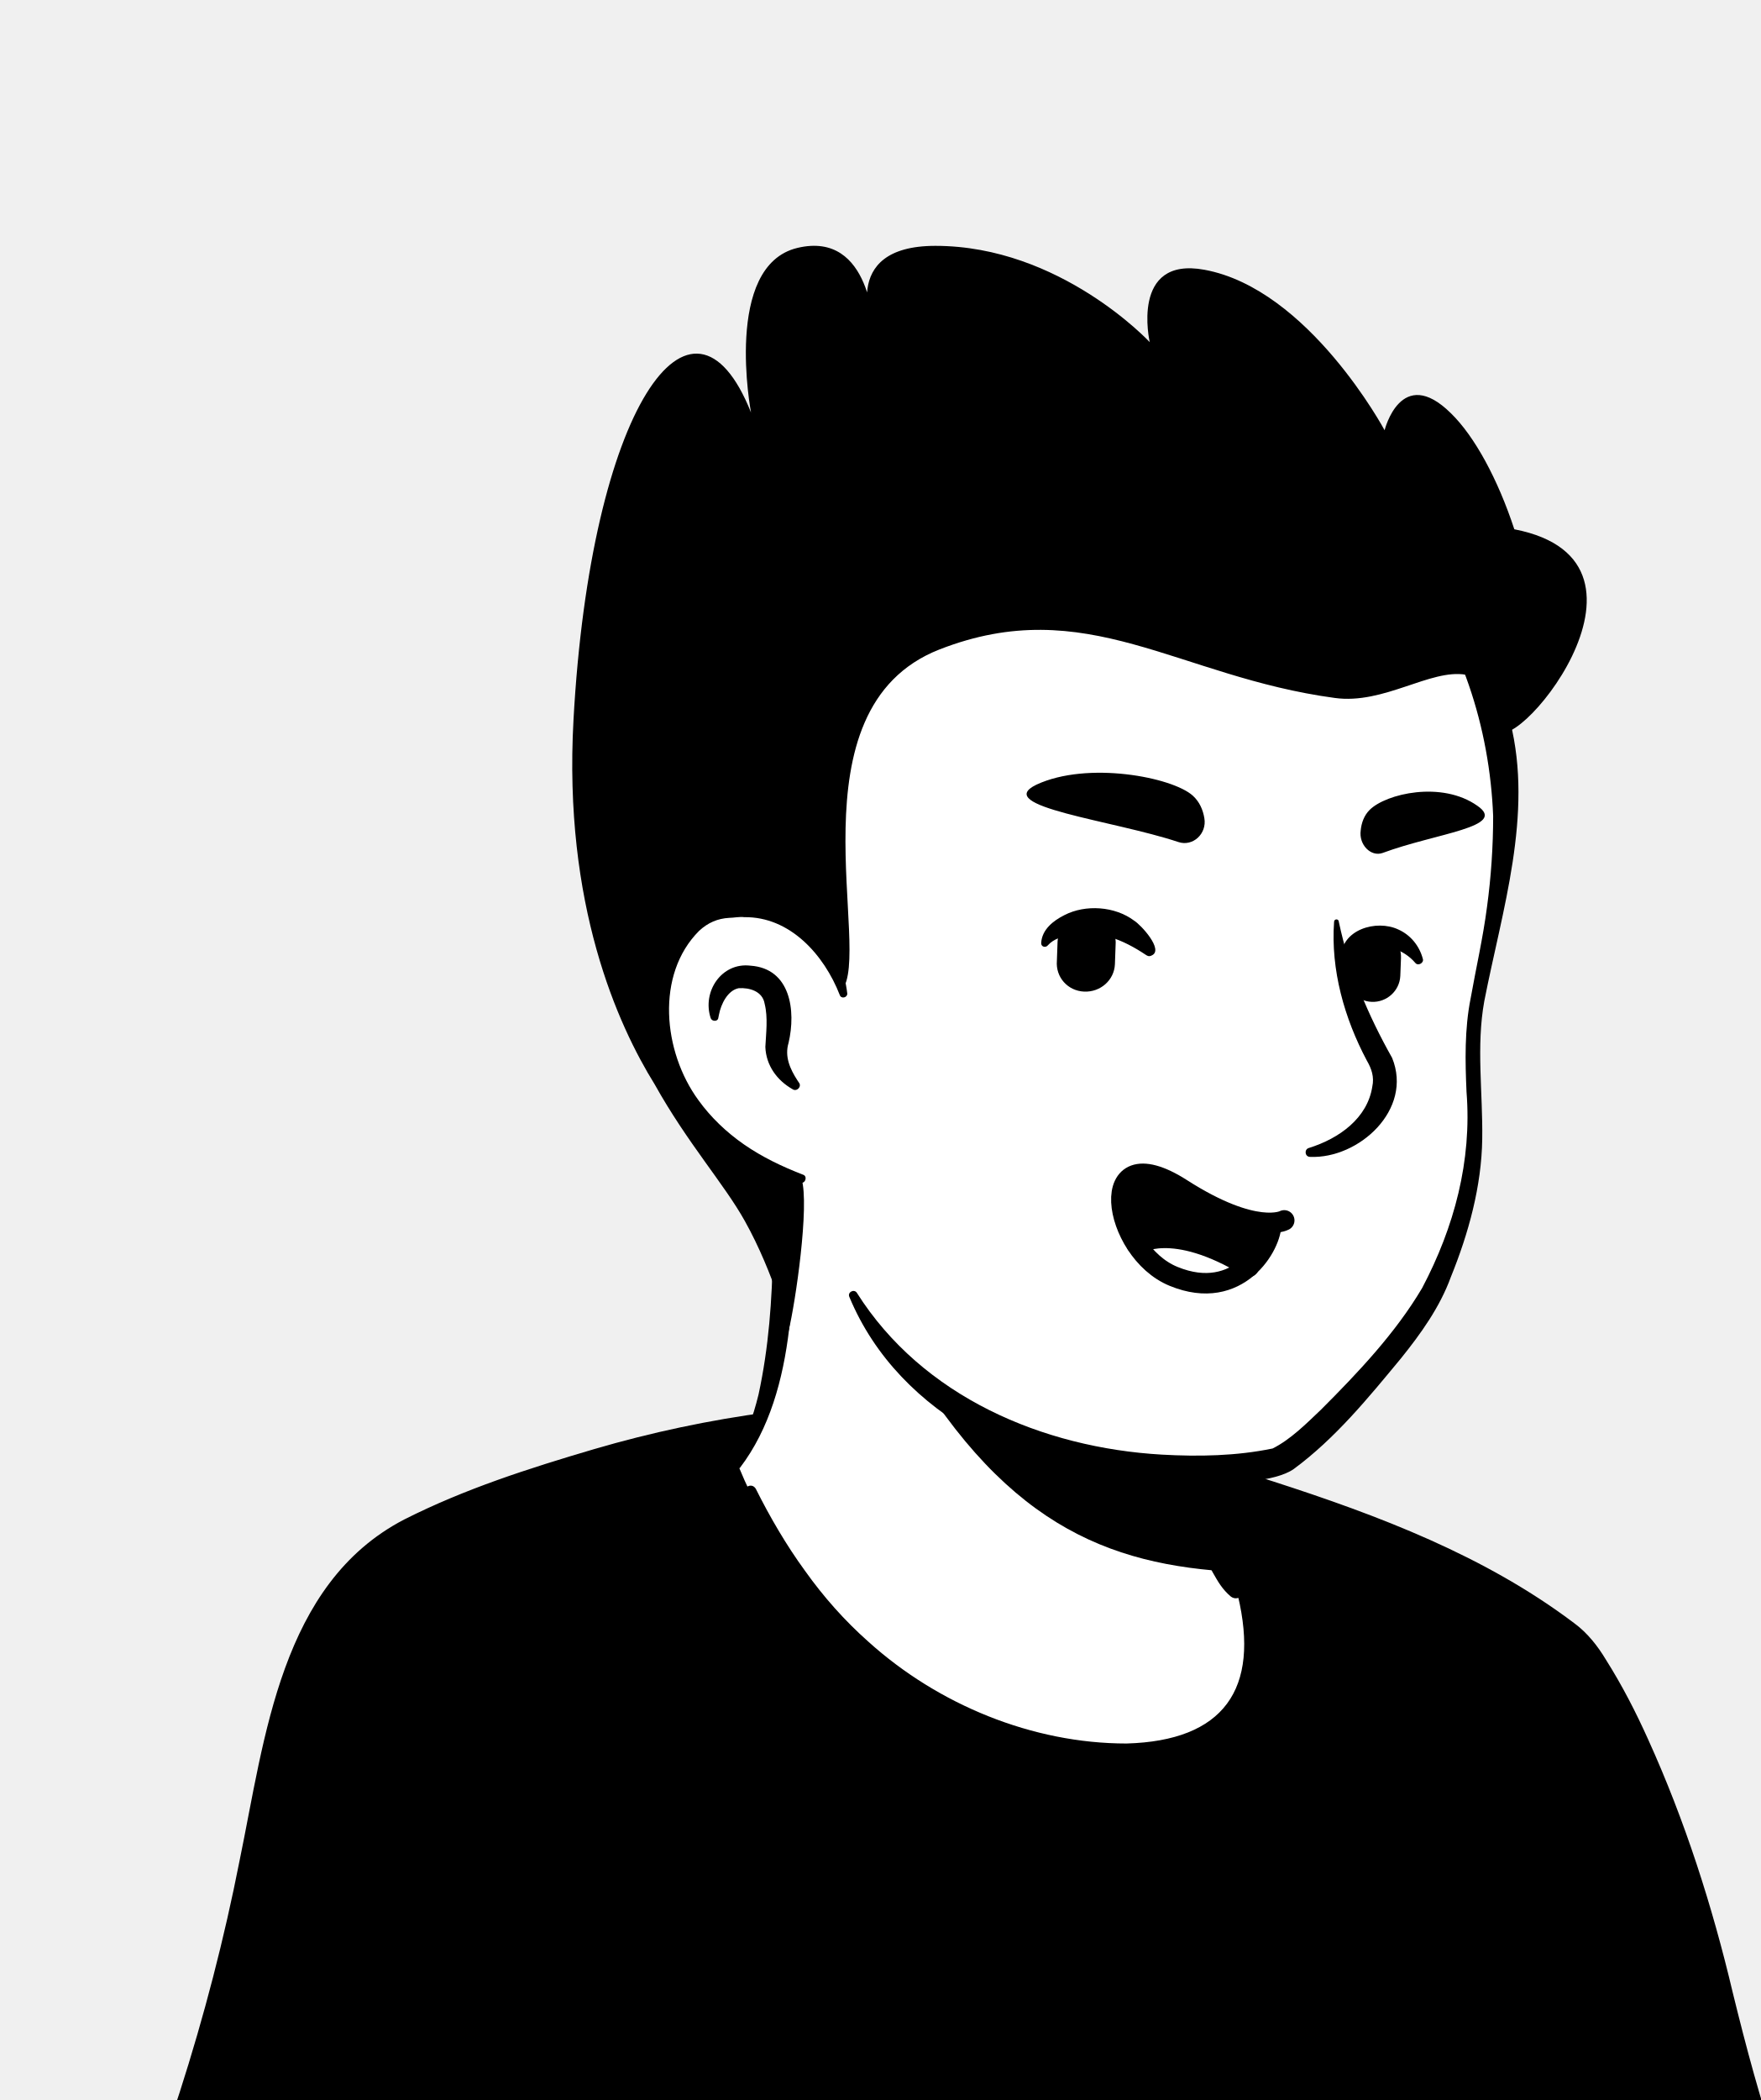
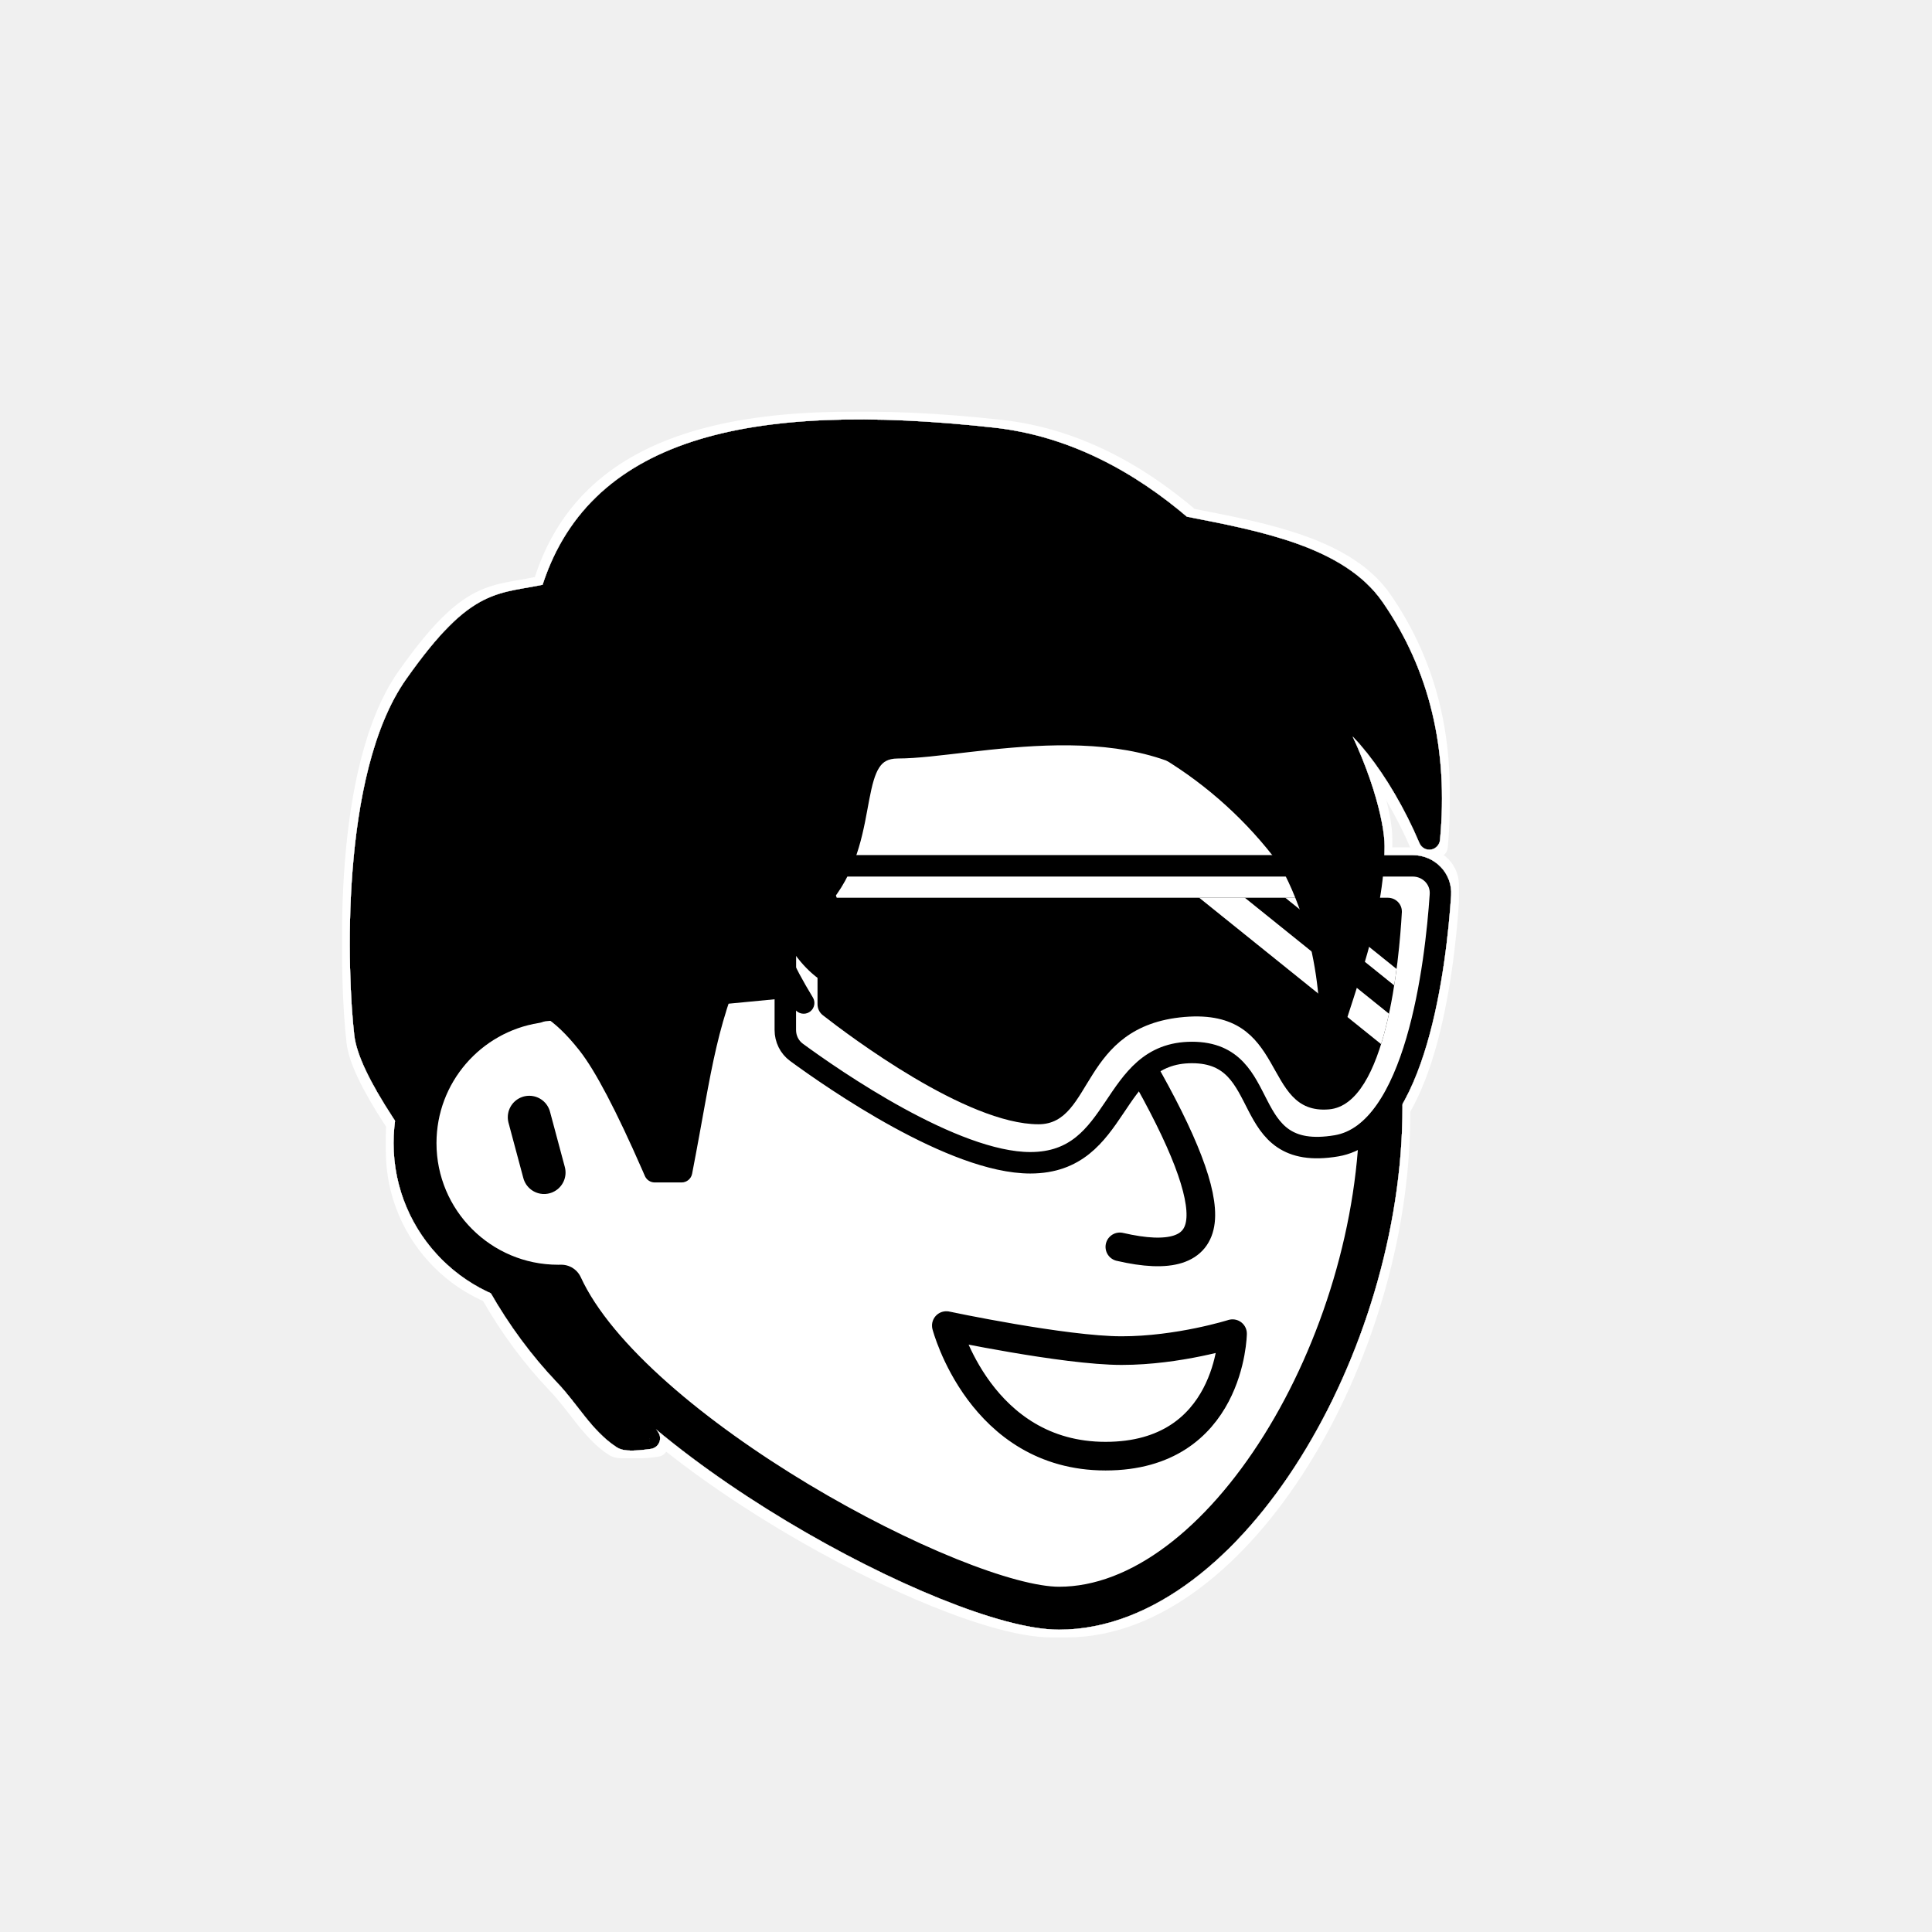
- <svg xmlns="http://www.w3.org/2000/svg">
-   <svg width="306" height="306" fill="none" style="z-index: 2; position: absolute; pointer-events: none;">
-     <path fill="#fff" d="M236.1 278.4c-.7.5-1.5 1-2.2 1.5-.8.5-1.5 1-2.3 1.4-.7.4-1.3.8-2 1.2-.1.1-.2.1-.3.2-2.3 1.4-4.7 2.7-7.1 3.9-.7.4-1.5.8-2.2 1.1 0 0-.1.1-.2.1l-2.4 1.2c-1.6.8-3.3 1.5-4.9 2.2-.8.4-1.7.7-2.5 1-.8.3-1.7.7-2.5 1-.8.3-1.7.7-2.5 1h-.1c-.8.3-1.7.6-2.5.9-1.8.6-3.7 1.2-5.5 1.8-.6.2-1.3.4-1.9.6-1.9.6-3.8 1.1-5.7 1.5-.7.2-1.4.3-2.2.5-1.8.4-3.7.8-5.5 1.2-.4.1-.7.1-1.1.2-.6.1-1.3.2-1.9.3-.9.1-1.7.3-2.6.4-.4.1-.8.1-1.2.2-.5.1-1.1.2-1.7.2-1.6.2-3.3.4-4.9.6-.5.1-1.1.1-1.6.2h-.1c-.7.1-1.4.1-2.1.2-.7.1-1.4.1-2.1.1-.4 0-.9.1-1.3.1-.8 0-1.5.1-2.2.1-1 0-1.9.1-2.9.1h-5c-42.2-.6-80.1-18.5-107.2-46.9 0 0 0-.1-.1-.1-3-2.7-.4-17.1 11.7-26.2 15.2-11.5 51.6-18.7 51.6-18.7s14.1-2.3 66.4 8.6c30.6 6.4 53.9 15.7 66.9 40.9 2.7 5.2 5.4 13.2-4.1 17.4Z" />
-     <path fill="#000" d="M173.6 219c19.2 3.9 39.7 8.1 55.5 20.8 5.3 4.3 8.8 10.6 11.7 16.7 1.4 3 2.8 6.1 3.9 9.4.6 2.2 1.5 4.7 1 7.3-.1.7-.7 1.6-1.2 2.1-2.3 2.3-4.8 3.7-7.3 5.5-14.7 10.2-31.6 17.4-49.1 21.2-39 8.5-81.2 1.9-115.5-18.6-11.4-6.9-21.9-15.3-30.9-25.2-1-1.2-1-3.2-1-4.5.1-3 .9-5.9 1.9-8.6 2.4-6.2 5.5-12.4 10.8-16.7 3.8-2.6 7.9-4.8 12.1-6.6 13.2-5.6 27.1-9.5 41.4-11.1 1.2-.1 1.4 1.6.2 1.8-13.7 2.8-27.3 7-40 12.7-4.6 2.3-9.5 4.3-13.2 7.9-3.5 3.8-6 8.5-8 13.3-1.3 2.9-2.2 7.5-1.8 9.8 6.3 7.5 13.7 14.1 21.7 19.8 43.8 30.6 110.3 32.6 156.9 7.1 4.2-2.3 8.3-4.9 12.2-7.6 1.9-1.3 3.9-2.4 5.4-3.9.1-.1 0 0 0 .1s-.1.2-.1.2c.1-1.2-.3-2.8-.8-4.4-1.8-5.8-4.7-11.9-7.8-17.2-4.9-7.9-13.2-12.9-21.6-16.9-5.8-2.7-11.9-4.8-18.1-6.8-6.2-2-12.5-3.7-18.8-5.2-1.6-.4-1.1-2.7.5-2.4Z" />
-   </svg>
-   <svg width="306" height="344" fill="none" style="z-index: 3; position: absolute; pointer-events: none;">
-     <path fill="#000" d="M269.3 340.4H16.4s14.9-31.4 21.5-67.2c4.6-24.8 8-39.3 20.9-47.3 9.1-5.6 34.7-13.7 52.9-16.3 7.4-1 22.1-2.1 34.8-1.1 9.6 1.2 29.4 6.8 37 8.9 11.4 3.2 36.1 12.7 47 22.7 4.3 4 14.5 24 21.1 53 7.6 33 17.7 47.3 17.7 47.3Z" />
-     <path fill="#000" d="M271.6 341.6c-73.9.7-182.1 2.2-255.1 1.9-2.2.1-3.8-2.4-2.8-4.4 9.6-21.2 16.9-43.8 21.4-66.7 3.7-17.9 6-40.5 24.1-49.9 8.9-4.5 18.3-7.5 27.8-10.3 16.7-4.9 34.4-7.3 51.8-6.8 2.7.1 5.5.2 8.3.4 6 .9 11.9 2.4 17.7 3.9 5.2 1.3 10.5 2.8 15.6 4.3.6.3.8 1.5 1.1 2.1.4.7.9.6 1.6.3.3-.1.6-.3.9-.2.7.1 1.7.5 2.4.7 15.5 5 31.1 10.9 44.2 20.8 1.9 1.4 3.4 3.3 4.6 5.3 2.4 3.8 4.4 7.7 6.2 11.7 5.4 11.9 9.4 24.4 12.4 37.1 3.9 15.9 8.5 31.9 16.8 46.1l.4.6.2.3c.6.5.8 2 .4 2.8Zm-4.6-2.4c-.5.6-.4 1.9 0 2.4l-.1-.2-.2-.4c-4.6-7.2-8-15.2-10.9-23.1-3-8.1-5.3-16.7-7.3-25.1-2.9-12.4-6.7-24.6-11.8-36.2-2.2-4.9-4.4-9.8-7.7-13.9-1.9-1.9-4.1-3.5-6.4-5-11.5-7.4-24.4-12.8-37.4-17-.5-.2-1.7-.5-2.3-.7-.6-.2-.6-1.9-1-2.3-.9-.8-1.9 1.4-2.8 1.2-5.1-1.4-10.4-2.8-15.6-4-6.2-1.4-12.3-3-18.5-3.5-27.4-1.8-55.1 4-80.3 14.9-12.2 5-16.8 16.3-19.7 28.4-2.6 10.2-4.1 21.3-6.5 31.6-4.6 19.1-11 37.5-19.1 55.5l-2.8-4.4c71-.2 178.4.9 250.4 1.8Z" />
-   </svg>
-   <svg width="306" height="306" fill="none" style="z-index: 4; position: absolute; pointer-events: none;">
-     <path fill="#fff" d="M182.999 245.6c-2.1 10.3-15.7 16.5-38.6 7.2-23.8-9.6-34.1-32.5-36.7-39.3 14.1-26.4 4.3-44.7 4.3-44.7 32.5-2.8 60.9 35.2 60.9 35.2l4.4 18.8c.4 1.6 1.2 3 2.4 4 2.1 3.7 4.6 12.2 3.3 18.8Z" />
-     <path fill="#000" d="M107.2 213.8c1.9-2.9 3.1-6.3 3.9-9.6 1.5-6.9 2-13.9 2.1-20.9v-2.6c-.3-2.6-1.2-5.3-2.2-7.7-1.3-3.2 3.4-5.2 4.9-2 .2.4.2 1.1.2 1.5.3 13.6.9 31.1-7.7 42.4-.6.6-1.8-.3-1.2-1.1ZM174 203.8c1.5.9 2 2.1 2.2 3.3.6 2.4.4 5 1 7.5.5 2.4 2 4.7 2.4 7.2.5 2.6 2 8.1 2.6 10.8.2.6-.2 1.3-.9 1.4-.4.1-.7 0-1-.2-1.3-1.1-1.9-2.2-2.7-3.6-1.3-2.4-2.2-4.6-3-7.3-.7-2.4-.4-5-1-7.5-.5-2.4-1.9-4.7-2.4-7.2-.3-1.2-.4-2.5.5-4 .6-.6 1.6-.8 2.3-.4Z" />
-     <path fill="#000" d="M181.2 230.2c-19.1-1-34.7-7-49.9-34.1 12.8 11.3 27.9 15.6 43.8 17.6l2.1 9.2c.4 1.6 2.8 6.3 4 7.3Z" />
-     <path fill="#000" d="M180.4 226.5c3.4 6.4 5.4 14.4 3.3 21.5-1.6 5-6.2 8.7-11.2 10.1-11.6 3.1-25-1.8-35.3-7.3-12.7-7.1-22.1-19-28.1-32-.4-1 1-1.8 1.6-.8 2.1 4.2 4.5 8.3 7.2 12 2.7 3.8 5.8 7.3 9.3 10.4 10.2 9.2 24 14.9 37.8 14.9 14.2-.4 19.6-7.9 16.3-21.7-.5-2.2-1.3-4.5-2.4-6.4-.6-.8.9-1.7 1.5-.7Z" />
-     <path fill="#fff" d="M219.1 106.4c1.8 8.4 2.7 15.2-2.2 37.6-4.8 22.3 6.9 26.9-20.8 62.6-11.3 14.6-38.7 10.5-60.9-4.6-7.5-5.1-10.7-18.2-16.3-27.5-4.4-7.3-6.4.3-12.2-6-7.9-8.6-17.4-25.9-12.7-56.5 7.6-49.6 46.9-55.4 76-49.9 29.3 5.6 44.3 22.2 49.1 44.3Z" />
-     <path fill="#000" d="M111.7 177.4c-2.3-3.9-5.3-7.3-8.1-10.9-2.7-3.7-4.9-7.8-6.7-12C85 125.3 89.6 84.2 118.8 67c12.1-7 26.7-8.7 40.3-7.6 29.1 2.1 55.8 15.5 62.1 46.3 3.4 13.6-1.2 27.6-3.8 40.9-1.2 6.6-.2 13.4-.3 20.2-.1 6.9-2 13.8-4.6 20.2-1.6 4.4-4.4 8.3-7.3 11.9-4.8 5.8-9.6 11.7-15.7 16.2-1.4 1-3.9 1.5-5.6 1.7-4.7.7-9.3.9-14 .6-18.4-.8-38.1-9.7-45.5-27.5-.3-.7.7-1.2 1.1-.6 9.6 15.2 27.2 22.7 44.7 23.7 5.4.3 10.9.2 16.2-.9 2.6-1.3 4.9-3.6 7.1-5.7 5.4-5.4 10.9-11.2 14.8-17.8 4.7-8.9 7.3-18.6 6.5-28.7-.2-4.5-.3-9.2.6-13.7.8-4.5 1.8-8.8 2.4-13.4.6-4.4.9-8.9.9-13.3-.5-12.9-4.7-26.2-12.9-36.2-18.1-22.5-60.9-28.4-85-13-15.2 9.4-22.3 27-24.6 44.1-3.5 20.5-2.5 40.7 13.8 55.6l4.8 5c1.9 2.2-1.5 4.8-3.1 2.4Z" />
-     <path fill="#fff" d="M123.499 145.6s-3.1-15-17.7-13.2c-12.6 1.6-17 31.8 11.6 40.2" />
-     <path fill="#000" d="M116.1 159.5c-2.3-1.3-3.9-3.5-4-6.2.1-2 .4-4.3-.1-6.3-.3-1.9-2.3-2.4-3.8-2.3-1.6.3-2.6 2.3-2.9 3.9 0 .1-.1.4-.1.5-.1.5-.9.5-1.1 0-1.3-3.9 1.6-8.2 5.8-7.7 5.9.4 6.7 6.6 5.6 11.3-.6 2 .2 3.8 1.3 5.5l.2.3c.5.6-.3 1.4-.9 1ZM196.1 135c1.5 7.1 4.3 13.7 7.8 19.9 3.1 7.6-4.9 14.8-12 14.5-.8 0-.9-1.1-.2-1.3 4.5-1.4 8.6-4.4 9.3-9 .3-1.4-.1-2.6-.8-3.8-3.3-6.2-5.3-13.3-4.8-20.3 0-.5.7-.5.7 0Z" />
-     <path fill="#000" d="M123 145.7c-2.3-5.9-7.3-11.5-14-11.4-.6-.1-1.6.1-2.2.1-1.7.1-3.1.7-4.4 1.9-6.4 6.4-5.3 17.7-.1 24.8 1.8 2.5 4.1 4.7 6.7 6.5 2.6 1.8 5.5 3.2 8.6 4.4.7.2.4 1.3-.3 1.2-6.7-1.4-13.1-4.7-17.5-10.2-6.8-8.2-8.2-21.9-.1-29.9 1.8-1.6 4.3-2.8 6.8-2.8.8 0 2-.2 2.8 0 4.2.2 8.2 2.3 10.8 5.6 2.3 2.8 3.6 6.2 4 9.6 0 .6-.9.8-1.1.2Z" />
-   </svg>
-   <svg width="306" height="306" fill="none" style="z-index: 5; position: absolute; pointer-events: none;">
-     <path fill="#000" d="M221.8 77.5c-2.4-7.3-5.8-13.6-9.3-17-7.3-7.2-9.7 2.5-9.7 2.5s-11.1-20.7-26.4-23.5c-10.9-2-8 10.6-8 10.6S155.3 36 137 36c-14.5 0-9 12.5-9 12.5s-.3-14.8-11.2-12.2c-10.9 2.6-6.8 24.1-6.8 24.1-8.7-21.8-23.5-.6-26 45-1.5 27.1 6.5 44.7 11.9 53.4 4.8 8.6 10.2 14.6 13.2 20 4.3 7.7 6.4 16.1 6.4 16.1 1-4.1 3.1-18.4 1.9-22.3l-3.3-1.1c-25-9.6-20.5-37.5-8.3-39.1 12.8-1.6 16.8 9.8 17.5 12.6 4.6-5.5-7.9-41.2 14.3-49.9 21.5-8.4 34.9 4 57.9 7.1 7.2 1 14-4.3 19.2-3.4 1.6.3 2.8 1.5 3.3 3.1.4 1.5.8 3 1.2 4.6 1.3 6.1 27.3-24.2 2.6-29Z" />
-   </svg>
-   <svg width="306" height="306" fill="none" style="z-index: 6; position: absolute; pointer-events: none;">
-     <path fill="#000" d="M158.8 145.2c-2.4-.1-4.2-2.1-4-4.5l.1-2.8c.1-2.4 2.1-4.2 4.5-4 2.4.1 4.2 2.1 4 4.5l-.1 2.8c-.1 2.3-2.1 4.1-4.5 4ZM200.9 146.7c-2.2-.1-3.9-2-3.8-4.2l.1-2.6c.1-2.2 2-3.9 4.2-3.8 2.2.1 3.9 2 3.8 4.2l-.1 2.6c-.1 2.2-2 3.9-4.2 3.8Z" />
-     <path fill="#000" d="M167.8 139.8c-3.3-2.2-6.9-3.7-10.9-2.9-1.3.2-2.6.6-3.4 1.5-.3.4-1 .3-1-.3.1-2 1.8-3.3 3.4-4.1 3.1-1.6 7.4-1.3 10.2.8 1 .6 4.4 4.3 2.6 5.1-.4.2-.6.1-.9-.1ZM196.4 140.3c0-4.2 5.2-5.7 8.4-4.2 1.8.8 3.1 2.4 3.6 4.3.2.6-.7 1.1-1.1.6-1.7-2-4.6-3-6.9-1.8-.7.4-.8.7-1 1.1 0 2-2.9 1.9-3 0ZM172.6 123.3c2.1.7 4.2-1.2 3.8-3.5-.2-1.2-.7-2.4-1.7-3.3-3-2.7-15.4-5.1-22.9-1.6-6.6 3.2 11.2 5.2 20.8 8.4ZM202.501 124.9c-1.7.6-3.5-1.2-3.2-3.3.1-1.1.5-2.2 1.3-3 2.4-2.4 10.6-4.3 15.8-.6 4.5 3.1-6.1 4-13.9 6.9Z" />
-   </svg>
-   <svg width="306" height="306" fill="none" style="z-index: 7; position: absolute; pointer-events: none;">
-     <path fill="#000" d="M186.2 179c.1 1.6-1.1 4.4-3.3 6.4-11.3-6.9-16.4-3.3-16.4-3.3-4-6.1-3.1-14.4 6.6-8.1 6.7 4.4 10.9 5.1 13.1 5Z" />
-     <path fill="#fff" d="M182.799 185.5c-2.4 2.1-6 3.4-10.9 1.4-2.3-.9-4.1-2.7-5.5-4.7.1 0 5.1-3.6 16.4 3.3Z" />
-     <path stroke="#000" stroke-linecap="round" stroke-linejoin="round" stroke-miterlimit="10" stroke-width="3" d="M188.1 178.7s-4.2 2.3-15-4.6c-12.9-8.3-10.3 9.1-1.2 12.8 9.5 3.9 14.4-4.6 14.3-7.8" />
-     <path stroke="#000" stroke-linecap="round" stroke-linejoin="round" stroke-miterlimit="10" stroke-width="3" d="M166.5 182.2s5.1-3.6 16.4 3.3" />
-   </svg>
-   <svg width="306" height="306" fill="none" style="z-index: 8; position: absolute; pointer-events: none;" />
-   <svg width="306" height="306" fill="none" style="z-index: 9; position: absolute; pointer-events: none;" />
+ <svg xmlns="http://www.w3.org/2000/svg" viewBox="0 0 1080 1080" fill="none">
+   <defs>
+     <filter id="filter" x="-20%" y="-20%" width="140%" height="140%" filterUnits="objectBoundingBox" primitiveUnits="userSpaceOnUse" color-interpolation-filters="linearRGB">
+       <feMorphology operator="dilate" radius="20 20" in="SourceAlpha" result="morphology" />
+       <feFlood flood-color="#ffffff" flood-opacity="1" result="flood" />
+       <feComposite in="flood" in2="morphology" operator="in" result="composite" />
+       <feMerge result="merge">
+         <feMergeNode in="composite" result="mergeNode" />
+         <feMergeNode in="SourceGraphic" result="mergeNode1" />
+       </feMerge>
+     </filter>
+   </defs>
+   <g id="notion-avatar" filter="url(#filter)">
+     <g id="notion-avatar-face" fill="#ffffff">
+       <g id="Face/-10" stroke="none" stroke-width="1" fill-rule="evenodd" stroke-linecap="round" stroke-linejoin="round">
+         <path d="M532,379 C664.548,379 772,486.452 772,619 C772,751.548 684.548,899 592,899 C535.133,899 351.669,801.612 313.753,718.981 L313.323,718.989 L312,719 C267.817,719 232,683.183 232,639 C232,599.135 261.159,566.08 299.312,560.001 C325.599,455.979 419.81,379 532,379 Z M295.859,624.545 L304.141,655.455" id="Path" stroke="#000000" stroke-width="24" />
+       </g>
+     </g>
+     <g id="notion-avatar-nose">
+       <g id="Nose/-4" stroke="none" stroke-width="1" fill="none" fill-rule="evenodd" stroke-linecap="round" stroke-linejoin="round">
+         <path d="M636.843,596 C661.66,637.453 673.278,666.226 671.698,682.32 C670.118,698.413 655.181,703.444 626.888,697.413" id="Line" stroke="#000000" stroke-width="16" transform="translate(649.3638, 647.9397) rotate(1.032339) translate(-649.3638, -647.9397) " />
+       </g>
+     </g>
+     <g id="notion-avatar-mouth">
+       <g id="Mouth/ 11">
+         <path id="Path" fill-rule="evenodd" clip-rule="evenodd" d="M529 741C529 741 595 755 627 755C659 755 689 745.528 689 745.528C689 745.528 688 814 618 814C548 814 529 741 529 741Z" stroke="black" stroke-width="16" stroke-linecap="round" stroke-linejoin="round" />
+       </g>
+     </g>
+     <g id="notion-avatar-eyes">
+       <g id="Eyes/-2" stroke="none" stroke-width="1" fill="none" fill-rule="evenodd">
+         <path d="M570,516 C587.673,516 602,530.327 602,548 C602,565.673 587.673,580 570,580 C552.327,580 538,565.673 538,548 C538,530.327 552.327,516 570,516 Z M708,516 C725.673,516 740,530.327 740,548 C740,565.673 725.673,580 708,580 C690.327,580 676,565.673 676,548 C676,530.327 690.327,516 708,516 Z" id="Combined-Shape" fill="#000000" />
+       </g>
+     </g>
+     <g id="notion-avatar-eyebrows">
+       <g id="Eyebrows/-7" stroke="none" stroke-width="1" fill="none" fill-rule="evenodd" stroke-linecap="round" stroke-linejoin="round">
+         <g id="Group" transform="translate(528, 485)" stroke="#000000" stroke-width="16">
+           <path d="M2,31 C13.642,23.114 23.882,17.514 32.72,14.2 C41.558,10.886 52.651,8.486 66,7" id="Path" transform="translate(34, 19) rotate(12) translate(-34, -19) " />
+           <path d="M156,31 C167.642,23.114 177.882,17.514 186.72,14.2 C195.558,10.886 206.651,8.486 220,7" id="Path" transform="translate(188, 19) scale(-1, 1) rotate(12) translate(-188, -19) " />
+         </g>
+       </g>
+     </g>
+     <g id="notion-avatar-glasses">
+       <g id="Glasses/ 12">
+         <g id="Group">
+           <path id="Path" fill-rule="evenodd" clip-rule="evenodd" d="M805.209 500.217C805.813 491.284 798.652 484 789.699 484H455C446.163 484 439 491.163 439 500V575.76C439 580.706 441.26 585.352 445.249 588.275C465.881 603.396 532.959 650 575.94 650C627.244 650 619.761 588.343 666.321 588.343C712.881 588.343 690.97 650 747.116 640.514C791.7 632.982 802.608 538.717 805.209 500.217Z" fill="white" stroke="black" stroke-width="12" stroke-linecap="round" stroke-linejoin="round" />
+           <g id="Group_2">
+             <path id="Mask" fill-rule="evenodd" clip-rule="evenodd" d="M783.642 509.995C783.893 505.509 780.3 501.847 775.807 501.847L465 501.847C460.582 501.847 457 505.428 457 509.847V561.349C457 563.759 458.047 566.008 459.946 567.493C474.566 578.927 540.245 628.47 580.546 628.47C611.607 628.47 603.397 573.489 662.087 568.491C720.777 563.492 704.644 623.472 742.954 620.14C775.033 617.35 782.169 536.288 783.642 509.995Z" fill="black" />
+             <mask id="mask0_0_1157" style="mask-type:alpha" maskUnits="userSpaceOnUse" x="457" y="501" width="327" height="128">
+               <path id="Mask_2" fill-rule="evenodd" clip-rule="evenodd" d="M783.642 509.995C783.893 505.509 780.3 501.847 775.807 501.847L465 501.847C460.582 501.847 457 505.428 457 509.847V561.349C457 563.759 458.047 566.008 459.946 567.493C474.566 578.927 540.245 628.47 580.546 628.47C611.607 628.47 603.397 573.489 662.087 568.491C720.777 563.492 704.644 623.472 742.954 620.14C775.033 617.35 782.169 536.288 783.642 509.995Z" fill="white" />
+             </mask>
+             <g mask="url(#mask0_0_1157)">
+               <path id="Path_2" d="M671.808 492.742L781.264 580.828" stroke="white" stroke-width="16" stroke-linecap="round" stroke-linejoin="round" />
+               <path id="Path_3" d="M696.436 478.979L805.892 567.065" stroke="white" stroke-width="8" stroke-linecap="round" stroke-linejoin="round" />
+             </g>
+           </g>
+           <path id="Path_4" fill-rule="evenodd" clip-rule="evenodd" d="M439 492.036L284 523V566.875L439 552V492.036Z" fill="black" stroke="black" stroke-width="12" stroke-linecap="round" stroke-linejoin="round" />
+         </g>
+       </g>
+     </g>
+     <g id="notion-avatar-hair">
+       <g id="Hairstyle/ 34">
+         <g id="Shape">
+           <path fill-rule="evenodd" clip-rule="evenodd" d="M279.001 719L312.001 727L363.001 804L362.012 804.138C354.394 805.17 349.724 805.124 348.001 804C335.11 795.586 327.667 781.235 316.001 769C301.896 754.207 289.563 737.54 279.001 719ZM555.001 245C595.484 249.465 630.917 268.728 660.824 294.427L663.31 294.901C703.949 302.792 748.312 311.503 768.001 340C793.334 376.666 803.668 419.666 799.001 469C782.061 429.032 756.001 397 740.033 393.568C760.909 430.158 768.001 461.184 768.001 473C768.001 512 751.334 552.666 744.001 578C744.001 543.333 736.334 485.333 691.001 442C637.019 390.399 541.818 418 502.001 418C471.276 418 487.967 464.879 460.621 499.411C464.677 513 473.001 533 494.001 552C461.561 551.983 448.728 532.541 438.816 511.856L435.487 512.41C432.89 512.847 430.302 513.31 427.911 513.879C431.102 526.945 438.217 542.546 449.256 560.682C434.736 548.356 424.268 534.345 417.851 518.648C417.503 519.067 417.217 519.517 417.001 520C393.365 572.739 393.001 593 381.001 655H366.001L364.629 651.851C349.93 618.257 338.054 595.64 329.001 584L328.16 582.929C314.41 565.583 299.959 555.5 288.001 559L287.246 559.23L286.711 559.403C277.924 562.306 258.241 571.727 244.001 589C238.75 595.369 233.084 607.369 227.001 625L226.066 623.594L224.701 621.517C212.007 602.071 205.107 587.565 204.001 578C200.119 544.442 196.001 434 232.001 383C268.001 332 279.908 338.533 308.001 332C332.001 251.333 417.202 229.801 555.001 245Z" fill="black" />
+           <path d="M279.001 719L280.414 713.169C278.088 712.605 275.648 713.478 274.208 715.391C272.768 717.303 272.602 719.889 273.787 721.97L279.001 719ZM312.001 727L317.003 723.687C316.167 722.425 314.885 721.525 313.414 721.169L312.001 727ZM363.001 804L363.829 809.942C365.87 809.658 367.623 808.346 368.47 806.467C369.318 804.588 369.141 802.405 368.003 800.687L363.001 804ZM362.012 804.138L362.818 810.083C362.826 810.082 362.833 810.081 362.84 810.08L362.012 804.138ZM348.001 804L351.28 798.975L348.001 804ZM316.001 769L311.658 773.14L316.001 769ZM555.001 245L554.343 250.964L555.001 245ZM660.824 294.427L656.914 298.977C657.709 299.661 658.669 300.124 659.699 300.32L660.824 294.427ZM663.31 294.901L664.453 289.011C664.447 289.01 664.441 289.009 664.435 289.008L663.31 294.901ZM768.001 340L763.064 343.41L768.001 340ZM799.001 469L793.477 471.341C794.549 473.871 797.202 475.349 799.917 474.929C802.632 474.51 804.715 472.3 804.974 469.565L799.001 469ZM740.033 393.568L741.294 387.702C738.98 387.205 736.59 388.114 735.192 390.024C733.794 391.933 733.649 394.486 734.821 396.542L740.033 393.568ZM744.001 578H738.001C738.001 580.988 740.2 583.521 743.158 583.94C746.117 584.36 748.933 582.539 749.764 579.668L744.001 578ZM691.001 442L686.855 446.337L691.001 442ZM460.621 499.411L455.918 495.686C454.702 497.22 454.312 499.251 454.872 501.127L460.621 499.411ZM494.001 552L493.998 558C496.48 558.001 498.706 556.474 499.599 554.158C500.492 551.842 499.867 549.216 498.026 547.551L494.001 552ZM438.816 511.856L444.227 509.263C443.073 506.854 440.465 505.499 437.83 505.937L438.816 511.856ZM435.487 512.41L434.501 506.492L434.491 506.493L435.487 512.41ZM427.911 513.879L426.521 508.042C424.967 508.412 423.625 509.386 422.792 510.749C421.959 512.112 421.703 513.751 422.082 515.302L427.911 513.879ZM449.256 560.682L445.373 565.256C447.617 567.162 450.913 567.157 453.152 565.245C455.391 563.333 455.912 560.078 454.381 557.563L449.256 560.682ZM417.851 518.648L423.405 516.377C422.607 514.427 420.845 513.038 418.763 512.718C416.68 512.397 414.582 513.193 413.235 514.814L417.851 518.648ZM417.001 520L411.526 517.546L417.001 520ZM381.001 655V661C383.875 661 386.345 658.962 386.892 656.14L381.001 655ZM366.001 655L360.5 657.397C361.454 659.585 363.614 661 366.001 661V655ZM364.629 651.851L370.129 649.455L370.126 649.446L364.629 651.851ZM329.001 584L333.737 580.316C333.731 580.309 333.726 580.302 333.72 580.295L329.001 584ZM328.16 582.929L332.879 579.223C332.873 579.216 332.868 579.209 332.862 579.202L328.16 582.929ZM288.001 559L286.316 553.241C286.294 553.248 286.273 553.254 286.251 553.26L288.001 559ZM287.246 559.23L285.497 553.49C285.465 553.5 285.432 553.51 285.4 553.521L287.246 559.23ZM286.711 559.403L284.865 553.694C284.853 553.698 284.841 553.702 284.829 553.706L286.711 559.403ZM244.001 589L239.371 585.183L244.001 589ZM227.001 625L222.004 628.322C223.268 630.222 225.499 631.241 227.762 630.951C230.026 630.662 231.929 629.113 232.673 626.957L227.001 625ZM226.066 623.594L221.053 626.89C221.058 626.899 221.064 626.908 221.07 626.916L226.066 623.594ZM224.701 621.517L219.676 624.796C219.68 624.802 219.683 624.807 219.687 624.813L224.701 621.517ZM204.001 578L209.961 577.31L204.001 578ZM308.001 332L309.36 337.844C311.46 337.355 313.137 335.778 313.752 333.711L308.001 332ZM277.587 724.831L310.587 732.831L313.414 721.169L280.414 713.169L277.587 724.831ZM306.999 730.313L357.999 807.313L368.003 800.687L317.003 723.687L306.999 730.313ZM362.173 798.057L361.185 798.195L362.84 810.08L363.829 809.942L362.173 798.057ZM361.206 798.192C357.526 798.691 354.776 798.897 352.855 798.878C351.895 798.869 351.278 798.803 350.926 798.739C350.508 798.662 350.77 798.642 351.28 798.975L344.721 809.024C346.094 809.92 347.585 810.327 348.765 810.543C350.012 810.771 351.361 810.864 352.737 810.877C355.486 810.904 358.88 810.617 362.818 810.083L361.206 798.192ZM351.28 798.975C345.669 795.313 341.073 790.248 336.229 784.187C331.547 778.33 326.417 771.23 320.343 764.859L311.658 773.14C317.251 779.006 321.676 785.199 326.855 791.679C331.871 797.956 337.442 804.273 344.721 809.024L351.28 798.975ZM320.343 764.859C306.59 750.435 294.545 734.165 284.214 716.03L273.787 721.97C284.58 740.916 297.202 757.979 311.658 773.14L320.343 764.859ZM554.343 250.964C593.293 255.26 627.633 273.817 656.914 298.977L664.735 289.876C634.201 263.638 597.675 243.67 555.659 239.036L554.343 250.964ZM659.699 300.32L662.185 300.795L664.435 289.008L661.949 288.533L659.699 300.32ZM662.166 300.791C682.581 304.755 703.359 308.827 721.474 315.367C739.612 321.914 754.253 330.658 763.064 343.41L772.937 336.589C762.059 320.845 744.675 310.984 725.549 304.08C706.401 297.167 684.677 292.938 664.453 289.011L662.166 300.791ZM763.064 343.41C787.504 378.784 797.577 420.339 793.028 468.435L804.974 469.565C809.758 418.994 799.164 374.549 772.937 336.589L763.064 343.41ZM804.525 466.658C795.865 446.224 784.849 427.751 773.858 413.86C768.364 406.917 762.794 401.013 757.432 396.564C752.172 392.2 746.662 388.856 741.294 387.702L738.772 399.435C741.387 399.996 745.123 401.944 749.77 405.799C754.315 409.571 759.312 414.816 764.447 421.306C774.713 434.28 785.198 451.807 793.477 471.341L804.525 466.658ZM734.821 396.542C755.396 432.603 762.001 462.589 762.001 473H774.001C774.001 459.78 766.422 427.714 745.244 390.595L734.821 396.542ZM762.001 473C762.001 491.707 757.995 511.019 752.972 529.011C750.466 537.988 747.728 546.565 745.138 554.537C742.566 562.455 740.106 569.878 738.237 576.331L749.764 579.668C751.563 573.455 753.936 566.294 756.551 558.244C759.149 550.247 761.953 541.47 764.53 532.238C769.674 513.814 774.001 493.293 774.001 473H762.001ZM750.001 578C750.001 542.675 742.223 482.662 695.147 437.663L686.855 446.337C730.445 488.004 738.001 543.992 738.001 578H750.001ZM695.147 437.663C666.431 410.214 627.142 404.194 591.113 404.65C573.018 404.879 555.434 406.75 540.048 408.533C524.45 410.341 511.51 412 502.001 412V424C512.401 424 526.292 422.208 541.43 420.454C556.779 418.674 573.835 416.87 591.265 416.649C626.286 416.205 661.589 422.185 686.855 446.337L695.147 437.663ZM502.001 412C497.387 412 493.279 412.884 489.706 414.784C486.116 416.693 483.424 419.437 481.377 422.612C477.47 428.667 475.667 436.747 474.152 444.622C470.968 461.163 468.483 479.818 455.918 495.686L465.325 503.136C480.105 484.471 482.947 462.421 485.935 446.89C487.506 438.728 489 432.93 491.46 429.117C492.596 427.357 493.855 426.169 495.34 425.379C496.842 424.58 498.933 424 502.001 424V412ZM454.872 501.127C459.137 515.415 467.926 536.5 489.975 556.449L498.026 547.551C478.075 529.5 470.218 510.585 466.371 497.695L454.872 501.127ZM494.004 546C479.135 545.992 469.248 541.59 461.914 535.166C454.373 528.559 449.115 519.463 444.227 509.263L433.405 514.449C438.43 524.935 444.544 535.902 454.007 544.192C463.678 552.664 476.427 557.991 493.998 558L494.004 546ZM437.83 505.937L434.501 506.492L436.473 518.329L439.802 517.774L437.83 505.937ZM434.491 506.493C431.879 506.933 429.122 507.423 426.521 508.042L429.301 519.716C431.483 519.196 433.901 518.762 436.483 518.327L434.491 506.493ZM422.082 515.302C425.479 529.209 432.934 545.407 444.13 563.802L454.381 557.563C443.5 539.686 436.725 524.681 433.74 512.455L422.082 515.302ZM453.139 556.108C439.261 544.327 429.414 531.079 423.405 516.377L412.297 520.918C419.121 537.611 430.211 552.385 445.373 565.256L453.139 556.108ZM413.235 514.814C412.565 515.621 411.981 516.531 411.526 517.546L422.476 522.454C422.466 522.477 422.457 522.492 422.453 522.498C422.449 522.505 422.452 522.499 422.466 522.482L413.235 514.814ZM411.526 517.546C387.534 571.08 387.043 592.207 375.11 653.86L386.892 656.14C398.959 593.792 399.197 574.397 422.476 522.454L411.526 517.546ZM381.001 649H366.001V661H381.001V649ZM371.501 652.603L370.129 649.455L359.128 654.248L360.5 657.397L371.501 652.603ZM370.126 649.446C355.436 615.872 343.303 592.616 333.737 580.316L324.265 587.683C332.805 598.664 344.424 620.642 359.132 654.256L370.126 649.446ZM333.72 580.295L332.879 579.223L323.441 586.634L324.282 587.705L333.72 580.295ZM332.862 579.202C325.755 570.236 318.21 562.806 310.58 558.054C302.978 553.319 294.567 550.827 286.316 553.241L289.686 564.758C293.393 563.674 298.187 564.473 304.237 568.24C310.26 571.992 316.815 578.275 323.458 586.656L332.862 579.202ZM286.251 553.26L285.497 553.49L288.996 564.969L289.75 564.739L286.251 553.26ZM285.4 553.521L284.865 553.694L288.558 565.112L289.093 564.939L285.4 553.521ZM284.829 553.706C275.318 556.848 254.535 566.79 239.371 585.183L248.63 592.816C261.947 576.664 280.531 567.764 288.594 565.1L284.829 553.706ZM239.371 585.183C233.375 592.457 227.425 605.373 221.329 623.043L232.673 626.957C238.742 609.365 244.126 598.28 248.63 592.816L239.371 585.183ZM231.997 621.678L231.063 620.272L221.07 626.916L222.004 628.322L231.997 621.678ZM231.08 620.298L229.714 618.221L219.687 624.813L221.053 626.89L231.08 620.298ZM229.725 618.237C223.467 608.649 218.72 600.405 215.424 593.476C212.094 586.476 210.405 581.146 209.961 577.31L198.041 578.689C198.703 584.419 201.017 591.124 204.587 598.63C208.191 606.206 213.241 614.938 219.676 624.796L229.725 618.237ZM209.961 577.31C208.06 560.877 206.075 525.266 209.027 487.508C212.001 449.473 219.904 410.542 236.903 386.46L227.099 379.54C208.098 406.458 200.06 448.247 197.063 486.573C194.045 525.175 196.06 561.565 198.041 578.689L209.961 577.31ZM236.903 386.46C254.756 361.167 266.036 351.054 275.674 346.179C280.473 343.751 285.118 342.494 290.49 341.441C295.621 340.435 302.274 339.492 309.36 337.844L306.642 326.156C299.681 327.775 294.31 328.464 288.183 329.665C282.296 330.818 276.447 332.34 270.258 335.471C257.919 341.712 245.245 353.832 227.099 379.54L236.903 386.46ZM313.752 333.711C325.12 295.501 350.791 271.289 390.69 258.254C430.99 245.087 485.718 243.395 554.343 250.964L555.659 239.036C486.484 231.406 429.712 232.881 386.963 246.847C343.812 260.945 314.882 287.832 302.25 330.289L313.752 333.711Z" fill="black" />
+         </g>
+       </g>
+     </g>
+     <g id="notion-avatar-accessories">
+       <g id="Accessories/-0" stroke="none" stroke-width="1" fill="none" fill-rule="evenodd" />
+     </g>
+     <g id="notion-avatar-details">
+       <g id="Details/-0" stroke="none" stroke-width="1" fill="none" fill-rule="evenodd" />
+     </g>
+     <g id="notion-avatar-beard">
+       <g id="Beard/-0" stroke="none" stroke-width="1" fill="none" fill-rule="evenodd" />
+     </g>
+   </g>
</svg>
